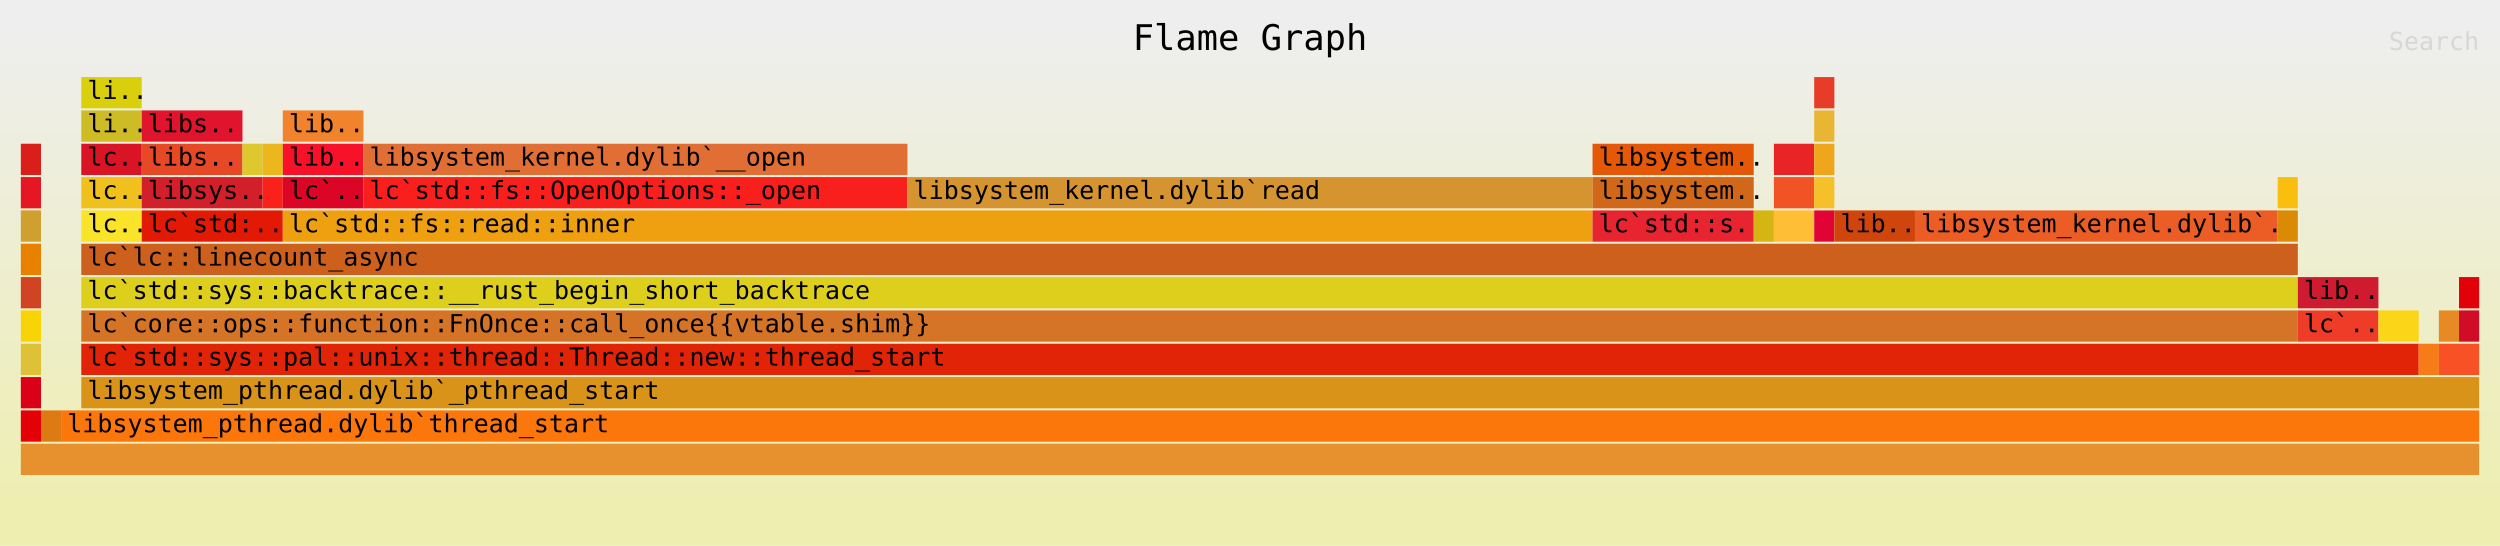
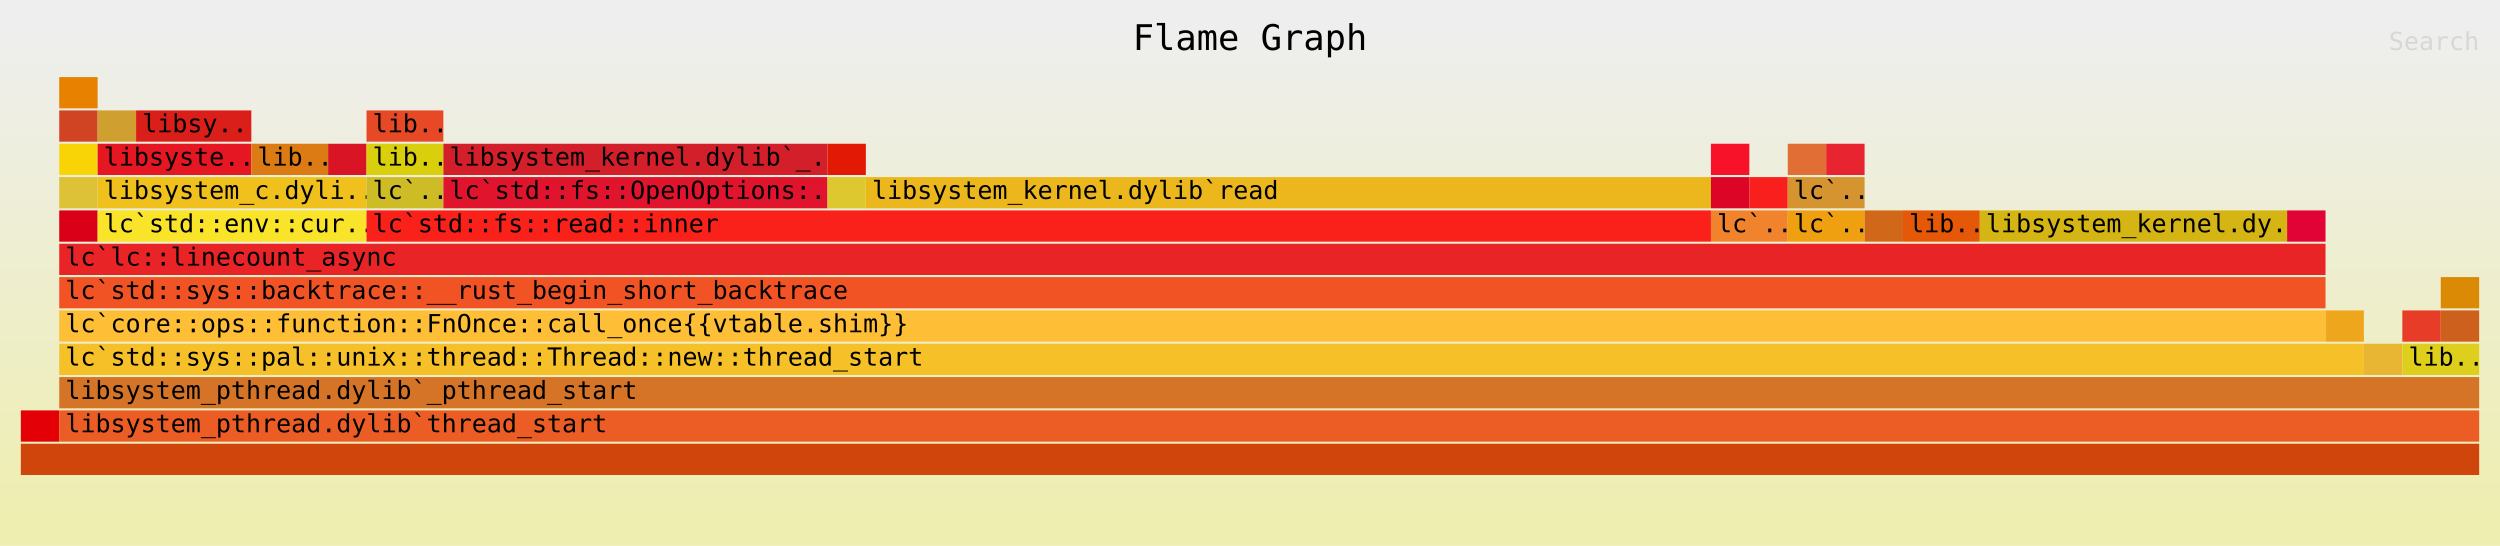
<svg xmlns="http://www.w3.org/2000/svg" xmlns:ns1="http://github.com/jonhoo/inferno" version="1.1" width="1200" height="262" viewBox="0 0 1200 262">
  <defs>
    <linearGradient id="background" y1="0" y2="1" x1="0" x2="0">
      <stop stop-color="#eeeeee" offset="5%" />
      <stop stop-color="#eeeeb0" offset="95%" />
    </linearGradient>
  </defs>
  <style type="text/css">
text { font-family:monospace; font-size:12px }
#title { text-anchor:middle; font-size:17px; }
#matched { text-anchor:end; }
#search { text-anchor:end; opacity:0.1; cursor:pointer; }
#search:hover, #search.show { opacity:1; }
#subtitle { text-anchor:middle; font-color:rgb(160,160,160); }
#unzoom { cursor:pointer; }
#frames &gt; *:hover { stroke:black; stroke-width:0.5; cursor:pointer; }
.hide { display:none; }
.parent { opacity:0.5; }
</style>
  <rect x="0" y="0" width="100%" height="262" fill="url(#background)" />
  <text id="title" fill="rgb(0,0,0)" x="50%" y="24.00">Flame Graph</text>
  <text id="details" fill="rgb(0,0,0)" x="10" y="245.00"> </text>
  <text id="unzoom" class="hide" fill="rgb(0,0,0)" x="10" y="24.00">Reset Zoom</text>
  <text id="search" fill="rgb(0,0,0)" x="1190" y="24.00">Search</text>
  <text id="matched" fill="rgb(0,0,0)" x="1190" y="245.00"> </text>
-   <svg id="frames" x="10" width="1180" total_samples="122">
-     <g>
-       <rect x="0%" y="197" width="0.82%" height="15" fill="rgb(227,0,7)" ns1:x="0" ns1:w="1" />
+   <svg id="frames" x="10" width="1180" total_samples="64">
+     <g>
+       <rect x="0%" y="197" width="1.562%" height="15" fill="rgb(227,0,7)" ns1:x="0" ns1:w="1" />
      <text x="0.25%" y="207.50" />
    </g>
    <g>
-       <rect x="0%" y="181" width="0.82%" height="15" fill="rgb(217,0,24)" ns1:x="0" ns1:w="1" />
-       <text x="0.25%" y="191.50" />
-     </g>
-     <g>
-       <rect x="0%" y="165" width="0.82%" height="15" fill="rgb(221,193,54)" ns1:x="0" ns1:w="1" />
-       <text x="0.25%" y="175.50" />
-     </g>
-     <g>
-       <rect x="0%" y="149" width="0.82%" height="15" fill="rgb(248,212,6)" ns1:x="0" ns1:w="1" />
-       <text x="0.25%" y="159.50" />
-     </g>
-     <g>
-       <rect x="0%" y="133" width="0.82%" height="15" fill="rgb(208,68,35)" ns1:x="0" ns1:w="1" />
-       <text x="0.25%" y="143.50" />
-     </g>
-     <g>
-       <rect x="0%" y="117" width="0.82%" height="15" fill="rgb(232,128,0)" ns1:x="0" ns1:w="1" />
-       <text x="0.25%" y="127.50" />
-     </g>
-     <g>
-       <rect x="0%" y="101" width="0.82%" height="15" fill="rgb(207,160,47)" ns1:x="0" ns1:w="1" />
-       <text x="0.25%" y="111.50" />
-     </g>
-     <g>
-       <rect x="0%" y="85" width="0.82%" height="15" fill="rgb(228,23,34)" ns1:x="0" ns1:w="1" />
-       <text x="0.25%" y="95.50" />
-     </g>
-     <g>
-       <rect x="0%" y="69" width="0.82%" height="15" fill="rgb(218,30,26)" ns1:x="0" ns1:w="1" />
-       <text x="0.25%" y="79.50" />
-     </g>
-     <g>
-       <rect x="0.82%" y="197" width="0.82%" height="15" fill="rgb(220,122,19)" ns1:x="1" ns1:w="1" />
-       <text x="1.07%" y="207.50" />
-     </g>
-     <g>
-       <rect x="2.459%" y="101" width="2.459%" height="15" fill="rgb(250,228,42)" ns1:x="3" ns1:w="3" />
-       <text x="2.709%" y="111.50">lc..</text>
-     </g>
-     <g>
-       <rect x="2.459%" y="85" width="2.459%" height="15" fill="rgb(240,193,28)" ns1:x="3" ns1:w="3" />
-       <text x="2.709%" y="95.50">lc..</text>
-     </g>
-     <g>
-       <rect x="2.459%" y="69" width="2.459%" height="15" fill="rgb(216,20,37)" ns1:x="3" ns1:w="3" />
-       <text x="2.709%" y="79.50">lc..</text>
-     </g>
-     <g>
-       <rect x="2.459%" y="53" width="2.459%" height="15" fill="rgb(206,188,39)" ns1:x="3" ns1:w="3" />
-       <text x="2.709%" y="63.50">li..</text>
-     </g>
-     <g>
-       <rect x="2.459%" y="37" width="2.459%" height="15" fill="rgb(217,207,13)" ns1:x="3" ns1:w="3" />
-       <text x="2.709%" y="47.50">li..</text>
-     </g>
-     <g>
-       <rect x="4.918%" y="69" width="4.098%" height="15" fill="rgb(231,73,38)" ns1:x="6" ns1:w="5" />
-       <text x="5.168%" y="79.50">libs..</text>
-     </g>
-     <g>
-       <rect x="4.918%" y="53" width="4.098%" height="15" fill="rgb(225,20,46)" ns1:x="6" ns1:w="5" />
-       <text x="5.168%" y="63.50">libs..</text>
-     </g>
-     <g>
-       <rect x="4.918%" y="85" width="4.918%" height="15" fill="rgb(210,31,41)" ns1:x="6" ns1:w="6" />
-       <text x="5.168%" y="95.50">libsys..</text>
-     </g>
-     <g>
-       <rect x="9.016%" y="69" width="0.82%" height="15" fill="rgb(221,200,47)" ns1:x="11" ns1:w="1" />
-       <text x="9.266%" y="79.50" />
-     </g>
-     <g>
-       <rect x="4.918%" y="101" width="5.738%" height="15" fill="rgb(226,26,5)" ns1:x="6" ns1:w="7" />
-       <text x="5.168%" y="111.50">lc`std:..</text>
-     </g>
-     <g>
-       <rect x="9.836%" y="85" width="0.82%" height="15" fill="rgb(249,33,26)" ns1:x="12" ns1:w="1" />
-       <text x="10.086%" y="95.50" />
-     </g>
-     <g>
-       <rect x="9.836%" y="69" width="0.82%" height="15" fill="rgb(235,183,28)" ns1:x="12" ns1:w="1" />
-       <text x="10.086%" y="79.50" />
-     </g>
-     <g>
-       <rect x="10.656%" y="85" width="3.279%" height="15" fill="rgb(221,5,38)" ns1:x="13" ns1:w="4" />
-       <text x="10.906%" y="95.50">lc`..</text>
-     </g>
-     <g>
-       <rect x="10.656%" y="69" width="3.279%" height="15" fill="rgb(247,18,42)" ns1:x="13" ns1:w="4" />
-       <text x="10.906%" y="79.50">lib..</text>
-     </g>
-     <g>
-       <rect x="10.656%" y="53" width="3.279%" height="15" fill="rgb(241,131,45)" ns1:x="13" ns1:w="4" />
-       <text x="10.906%" y="63.50">lib..</text>
-     </g>
-     <g>
-       <rect x="13.934%" y="85" width="22.131%" height="15" fill="rgb(249,31,29)" ns1:x="17" ns1:w="27" />
-       <text x="14.184%" y="95.50">lc`std::fs::OpenOptions::_open</text>
-     </g>
-     <g>
-       <rect x="13.934%" y="69" width="22.131%" height="15" fill="rgb(225,111,53)" ns1:x="17" ns1:w="27" />
-       <text x="14.184%" y="79.50">libsystem_kernel.dylib`__open</text>
-     </g>
-     <g>
-       <rect x="10.656%" y="101" width="53.279%" height="15" fill="rgb(238,160,17)" ns1:x="13" ns1:w="65" />
-       <text x="10.906%" y="111.50">lc`std::fs::read::inner</text>
-     </g>
-     <g>
-       <rect x="36.066%" y="85" width="27.869%" height="15" fill="rgb(214,148,48)" ns1:x="44" ns1:w="34" />
-       <text x="36.316%" y="95.50">libsystem_kernel.dylib`read</text>
-     </g>
-     <g>
-       <rect x="63.934%" y="101" width="6.557%" height="15" fill="rgb(232,36,49)" ns1:x="78" ns1:w="8" />
-       <text x="64.184%" y="111.50">lc`std::s..</text>
-     </g>
-     <g>
-       <rect x="63.934%" y="85" width="6.557%" height="15" fill="rgb(209,103,24)" ns1:x="78" ns1:w="8" />
-       <text x="64.184%" y="95.50">libsystem..</text>
-     </g>
-     <g>
-       <rect x="63.934%" y="69" width="6.557%" height="15" fill="rgb(229,88,8)" ns1:x="78" ns1:w="8" />
-       <text x="64.184%" y="79.50">libsystem..</text>
-     </g>
-     <g>
-       <rect x="70.492%" y="101" width="0.82%" height="15" fill="rgb(213,181,19)" ns1:x="86" ns1:w="1" />
-       <text x="70.742%" y="111.50" />
-     </g>
-     <g>
-       <rect x="71.311%" y="101" width="1.639%" height="15" fill="rgb(254,191,54)" ns1:x="87" ns1:w="2" />
-       <text x="71.561%" y="111.50" />
-     </g>
-     <g>
-       <rect x="71.311%" y="85" width="1.639%" height="15" fill="rgb(241,83,37)" ns1:x="87" ns1:w="2" />
-       <text x="71.561%" y="95.50" />
-     </g>
-     <g>
-       <rect x="71.311%" y="69" width="1.639%" height="15" fill="rgb(233,36,39)" ns1:x="87" ns1:w="2" />
-       <text x="71.561%" y="79.50" />
-     </g>
-     <g>
-       <rect x="72.951%" y="101" width="0.82%" height="15" fill="rgb(226,3,54)" ns1:x="89" ns1:w="1" />
-       <text x="73.201%" y="111.50" />
-     </g>
-     <g>
-       <rect x="72.951%" y="85" width="0.82%" height="15" fill="rgb(245,192,40)" ns1:x="89" ns1:w="1" />
-       <text x="73.201%" y="95.50" />
-     </g>
-     <g>
-       <rect x="72.951%" y="69" width="0.82%" height="15" fill="rgb(238,167,29)" ns1:x="89" ns1:w="1" />
-       <text x="73.201%" y="79.50" />
-     </g>
-     <g>
-       <rect x="72.951%" y="53" width="0.82%" height="15" fill="rgb(232,182,51)" ns1:x="89" ns1:w="1" />
-       <text x="73.201%" y="63.50" />
-     </g>
-     <g>
-       <rect x="72.951%" y="37" width="0.82%" height="15" fill="rgb(231,60,39)" ns1:x="89" ns1:w="1" />
-       <text x="73.201%" y="47.50" />
-     </g>
-     <g>
-       <rect x="73.77%" y="101" width="3.279%" height="15" fill="rgb(208,69,12)" ns1:x="90" ns1:w="4" />
-       <text x="74.02%" y="111.50">lib..</text>
-     </g>
-     <g>
-       <rect x="77.049%" y="101" width="14.754%" height="15" fill="rgb(235,93,37)" ns1:x="94" ns1:w="18" />
-       <text x="77.299%" y="111.50">libsystem_kernel.dylib`..</text>
-     </g>
-     <g>
-       <rect x="2.459%" y="149" width="90.164%" height="15" fill="rgb(213,116,39)" ns1:x="3" ns1:w="110" />
-       <text x="2.709%" y="159.50">lc`core::ops::function::FnOnce::call_once{{vtable.shim}}</text>
-     </g>
-     <g>
-       <rect x="2.459%" y="133" width="90.164%" height="15" fill="rgb(222,207,29)" ns1:x="3" ns1:w="110" />
-       <text x="2.709%" y="143.50">lc`std::sys::backtrace::__rust_begin_short_backtrace</text>
-     </g>
-     <g>
-       <rect x="2.459%" y="117" width="90.164%" height="15" fill="rgb(206,96,30)" ns1:x="3" ns1:w="110" />
-       <text x="2.709%" y="127.50">lc`lc::linecount_async</text>
-     </g>
-     <g>
-       <rect x="91.803%" y="101" width="0.82%" height="15" fill="rgb(218,138,4)" ns1:x="112" ns1:w="1" />
-       <text x="92.053%" y="111.50" />
-     </g>
-     <g>
-       <rect x="91.803%" y="85" width="0.82%" height="15" fill="rgb(250,191,14)" ns1:x="112" ns1:w="1" />
-       <text x="92.053%" y="95.50" />
-     </g>
-     <g>
-       <rect x="92.623%" y="149" width="3.279%" height="15" fill="rgb(239,60,40)" ns1:x="113" ns1:w="4" />
-       <text x="92.873%" y="159.50">lc`..</text>
-     </g>
-     <g>
-       <rect x="92.623%" y="133" width="3.279%" height="15" fill="rgb(206,27,48)" ns1:x="113" ns1:w="4" />
-       <text x="92.873%" y="143.50">lib..</text>
-     </g>
-     <g>
-       <rect x="2.459%" y="165" width="95.082%" height="15" fill="rgb(225,35,8)" ns1:x="3" ns1:w="116" />
-       <text x="2.709%" y="175.50">lc`std::sys::pal::unix::thread::Thread::new::thread_start</text>
-     </g>
-     <g>
-       <rect x="95.902%" y="149" width="1.639%" height="15" fill="rgb(250,213,24)" ns1:x="117" ns1:w="2" />
-       <text x="96.152%" y="159.50" />
-     </g>
-     <g>
-       <rect x="97.541%" y="165" width="0.82%" height="15" fill="rgb(247,123,22)" ns1:x="119" ns1:w="1" />
-       <text x="97.791%" y="175.50" />
-     </g>
-     <g>
-       <rect x="98.361%" y="149" width="0.82%" height="15" fill="rgb(231,138,38)" ns1:x="120" ns1:w="1" />
-       <text x="98.611%" y="159.50" />
-     </g>
-     <g>
-       <rect x="0%" y="213" width="100%" height="15" fill="rgb(231,145,46)" ns1:x="0" ns1:w="122" />
+       <rect x="1.562%" y="101" width="1.562%" height="15" fill="rgb(217,0,24)" ns1:x="1" ns1:w="1" />
+       <text x="1.812%" y="111.50" />
+     </g>
+     <g>
+       <rect x="1.562%" y="85" width="1.562%" height="15" fill="rgb(221,193,54)" ns1:x="1" ns1:w="1" />
+       <text x="1.812%" y="95.50" />
+     </g>
+     <g>
+       <rect x="1.562%" y="69" width="1.562%" height="15" fill="rgb(248,212,6)" ns1:x="1" ns1:w="1" />
+       <text x="1.812%" y="79.50" />
+     </g>
+     <g>
+       <rect x="1.562%" y="53" width="1.562%" height="15" fill="rgb(208,68,35)" ns1:x="1" ns1:w="1" />
+       <text x="1.812%" y="63.50" />
+     </g>
+     <g>
+       <rect x="1.562%" y="37" width="1.562%" height="15" fill="rgb(232,128,0)" ns1:x="1" ns1:w="1" />
+       <text x="1.812%" y="47.50" />
+     </g>
+     <g>
+       <rect x="3.125%" y="53" width="1.562%" height="15" fill="rgb(207,160,47)" ns1:x="2" ns1:w="1" />
+       <text x="3.375%" y="63.50" />
+     </g>
+     <g>
+       <rect x="3.125%" y="69" width="6.25%" height="15" fill="rgb(228,23,34)" ns1:x="2" ns1:w="4" />
+       <text x="3.375%" y="79.50">libsyste..</text>
+     </g>
+     <g>
+       <rect x="4.688%" y="53" width="4.688%" height="15" fill="rgb(218,30,26)" ns1:x="3" ns1:w="3" />
+       <text x="4.938%" y="63.50">libsy..</text>
+     </g>
+     <g>
+       <rect x="9.375%" y="69" width="3.125%" height="15" fill="rgb(220,122,19)" ns1:x="6" ns1:w="2" />
+       <text x="9.625%" y="79.50">lib..</text>
+     </g>
+     <g>
+       <rect x="3.125%" y="101" width="10.938%" height="15" fill="rgb(250,228,42)" ns1:x="2" ns1:w="7" />
+       <text x="3.375%" y="111.50">lc`std::env::cur..</text>
+     </g>
+     <g>
+       <rect x="3.125%" y="85" width="10.938%" height="15" fill="rgb(240,193,28)" ns1:x="2" ns1:w="7" />
+       <text x="3.375%" y="95.50">libsystem_c.dyli..</text>
+     </g>
+     <g>
+       <rect x="12.5%" y="69" width="1.562%" height="15" fill="rgb(216,20,37)" ns1:x="8" ns1:w="1" />
+       <text x="12.75%" y="79.50" />
+     </g>
+     <g>
+       <rect x="14.062%" y="85" width="3.125%" height="15" fill="rgb(206,188,39)" ns1:x="9" ns1:w="2" />
+       <text x="14.312%" y="95.50">lc`..</text>
+     </g>
+     <g>
+       <rect x="14.062%" y="69" width="3.125%" height="15" fill="rgb(217,207,13)" ns1:x="9" ns1:w="2" />
+       <text x="14.312%" y="79.50">lib..</text>
+     </g>
+     <g>
+       <rect x="14.062%" y="53" width="3.125%" height="15" fill="rgb(231,73,38)" ns1:x="9" ns1:w="2" />
+       <text x="14.312%" y="63.50">lib..</text>
+     </g>
+     <g>
+       <rect x="17.188%" y="85" width="15.625%" height="15" fill="rgb(225,20,46)" ns1:x="11" ns1:w="10" />
+       <text x="17.438%" y="95.50">lc`std::fs::OpenOptions:..</text>
+     </g>
+     <g>
+       <rect x="17.188%" y="69" width="15.625%" height="15" fill="rgb(210,31,41)" ns1:x="11" ns1:w="10" />
+       <text x="17.438%" y="79.50">libsystem_kernel.dylib`_..</text>
+     </g>
+     <g>
+       <rect x="32.812%" y="85" width="1.562%" height="15" fill="rgb(221,200,47)" ns1:x="21" ns1:w="1" />
+       <text x="33.062%" y="95.50" />
+     </g>
+     <g>
+       <rect x="32.812%" y="69" width="1.562%" height="15" fill="rgb(226,26,5)" ns1:x="21" ns1:w="1" />
+       <text x="33.062%" y="79.50" />
+     </g>
+     <g>
+       <rect x="14.062%" y="101" width="54.688%" height="15" fill="rgb(249,33,26)" ns1:x="9" ns1:w="35" />
+       <text x="14.312%" y="111.50">lc`std::fs::read::inner</text>
+     </g>
+     <g>
+       <rect x="34.375%" y="85" width="34.375%" height="15" fill="rgb(235,183,28)" ns1:x="22" ns1:w="22" />
+       <text x="34.625%" y="95.50">libsystem_kernel.dylib`read</text>
+     </g>
+     <g>
+       <rect x="68.75%" y="85" width="1.562%" height="15" fill="rgb(221,5,38)" ns1:x="44" ns1:w="1" />
+       <text x="69%" y="95.50" />
+     </g>
+     <g>
+       <rect x="68.75%" y="69" width="1.562%" height="15" fill="rgb(247,18,42)" ns1:x="44" ns1:w="1" />
+       <text x="69%" y="79.50" />
+     </g>
+     <g>
+       <rect x="68.75%" y="101" width="3.125%" height="15" fill="rgb(241,131,45)" ns1:x="44" ns1:w="2" />
+       <text x="69%" y="111.50">lc`..</text>
+     </g>
+     <g>
+       <rect x="70.312%" y="85" width="1.562%" height="15" fill="rgb(249,31,29)" ns1:x="45" ns1:w="1" />
+       <text x="70.562%" y="95.50" />
+     </g>
+     <g>
+       <rect x="71.875%" y="69" width="1.562%" height="15" fill="rgb(225,111,53)" ns1:x="46" ns1:w="1" />
+       <text x="72.125%" y="79.50" />
+     </g>
+     <g>
+       <rect x="71.875%" y="101" width="3.125%" height="15" fill="rgb(238,160,17)" ns1:x="46" ns1:w="2" />
+       <text x="72.125%" y="111.50">lc`..</text>
+     </g>
+     <g>
+       <rect x="71.875%" y="85" width="3.125%" height="15" fill="rgb(214,148,48)" ns1:x="46" ns1:w="2" />
+       <text x="72.125%" y="95.50">lc`..</text>
+     </g>
+     <g>
+       <rect x="73.438%" y="69" width="1.562%" height="15" fill="rgb(232,36,49)" ns1:x="47" ns1:w="1" />
+       <text x="73.688%" y="79.50" />
+     </g>
+     <g>
+       <rect x="75%" y="101" width="1.562%" height="15" fill="rgb(209,103,24)" ns1:x="48" ns1:w="1" />
+       <text x="75.25%" y="111.50" />
+     </g>
+     <g>
+       <rect x="76.562%" y="101" width="3.125%" height="15" fill="rgb(229,88,8)" ns1:x="49" ns1:w="2" />
+       <text x="76.812%" y="111.50">lib..</text>
+     </g>
+     <g>
+       <rect x="79.688%" y="101" width="12.5%" height="15" fill="rgb(213,181,19)" ns1:x="51" ns1:w="8" />
+       <text x="79.938%" y="111.50">libsystem_kernel.dy..</text>
+     </g>
+     <g>
+       <rect x="1.562%" y="149" width="92.188%" height="15" fill="rgb(254,191,54)" ns1:x="1" ns1:w="59" />
+       <text x="1.812%" y="159.50">lc`core::ops::function::FnOnce::call_once{{vtable.shim}}</text>
+     </g>
+     <g>
+       <rect x="1.562%" y="133" width="92.188%" height="15" fill="rgb(241,83,37)" ns1:x="1" ns1:w="59" />
+       <text x="1.812%" y="143.50">lc`std::sys::backtrace::__rust_begin_short_backtrace</text>
+     </g>
+     <g>
+       <rect x="1.562%" y="117" width="92.188%" height="15" fill="rgb(233,36,39)" ns1:x="1" ns1:w="59" />
+       <text x="1.812%" y="127.50">lc`lc::linecount_async</text>
+     </g>
+     <g>
+       <rect x="92.188%" y="101" width="1.562%" height="15" fill="rgb(226,3,54)" ns1:x="59" ns1:w="1" />
+       <text x="92.438%" y="111.50" />
+     </g>
+     <g>
+       <rect x="1.562%" y="165" width="93.75%" height="15" fill="rgb(245,192,40)" ns1:x="1" ns1:w="60" />
+       <text x="1.812%" y="175.50">lc`std::sys::pal::unix::thread::Thread::new::thread_start</text>
+     </g>
+     <g>
+       <rect x="93.75%" y="149" width="1.562%" height="15" fill="rgb(238,167,29)" ns1:x="60" ns1:w="1" />
+       <text x="94%" y="159.50" />
+     </g>
+     <g>
+       <rect x="95.312%" y="165" width="1.562%" height="15" fill="rgb(232,182,51)" ns1:x="61" ns1:w="1" />
+       <text x="95.562%" y="175.50" />
+     </g>
+     <g>
+       <rect x="96.875%" y="149" width="1.562%" height="15" fill="rgb(231,60,39)" ns1:x="62" ns1:w="1" />
+       <text x="97.125%" y="159.50" />
+     </g>
+     <g>
+       <rect x="0%" y="213" width="100%" height="15" fill="rgb(208,69,12)" ns1:x="0" ns1:w="64" />
      <text x="0.25%" y="223.50" />
    </g>
    <g>
-       <rect x="1.639%" y="197" width="98.361%" height="15" fill="rgb(251,118,11)" ns1:x="2" ns1:w="120" />
-       <text x="1.889%" y="207.50">libsystem_pthread.dylib`thread_start</text>
-     </g>
-     <g>
-       <rect x="2.459%" y="181" width="97.541%" height="15" fill="rgb(217,147,25)" ns1:x="3" ns1:w="119" />
-       <text x="2.709%" y="191.50">libsystem_pthread.dylib`_pthread_start</text>
-     </g>
-     <g>
-       <rect x="98.361%" y="165" width="1.639%" height="15" fill="rgb(247,81,37)" ns1:x="120" ns1:w="2" />
-       <text x="98.611%" y="175.50" />
-     </g>
-     <g>
-       <rect x="99.18%" y="149" width="0.82%" height="15" fill="rgb(209,12,38)" ns1:x="121" ns1:w="1" />
-       <text x="99.43%" y="159.50" />
-     </g>
-     <g>
-       <rect x="99.18%" y="133" width="0.82%" height="15" fill="rgb(227,1,9)" ns1:x="121" ns1:w="1" />
-       <text x="99.43%" y="143.50" />
+       <rect x="1.562%" y="197" width="98.438%" height="15" fill="rgb(235,93,37)" ns1:x="1" ns1:w="63" />
+       <text x="1.812%" y="207.50">libsystem_pthread.dylib`thread_start</text>
+     </g>
+     <g>
+       <rect x="1.562%" y="181" width="98.438%" height="15" fill="rgb(213,116,39)" ns1:x="1" ns1:w="63" />
+       <text x="1.812%" y="191.50">libsystem_pthread.dylib`_pthread_start</text>
+     </g>
+     <g>
+       <rect x="96.875%" y="165" width="3.125%" height="15" fill="rgb(222,207,29)" ns1:x="62" ns1:w="2" />
+       <text x="97.125%" y="175.50">lib..</text>
+     </g>
+     <g>
+       <rect x="98.438%" y="149" width="1.562%" height="15" fill="rgb(206,96,30)" ns1:x="63" ns1:w="1" />
+       <text x="98.688%" y="159.50" />
+     </g>
+     <g>
+       <rect x="98.438%" y="133" width="1.562%" height="15" fill="rgb(218,138,4)" ns1:x="63" ns1:w="1" />
+       <text x="98.688%" y="143.50" />
    </g>
  </svg>
</svg>
